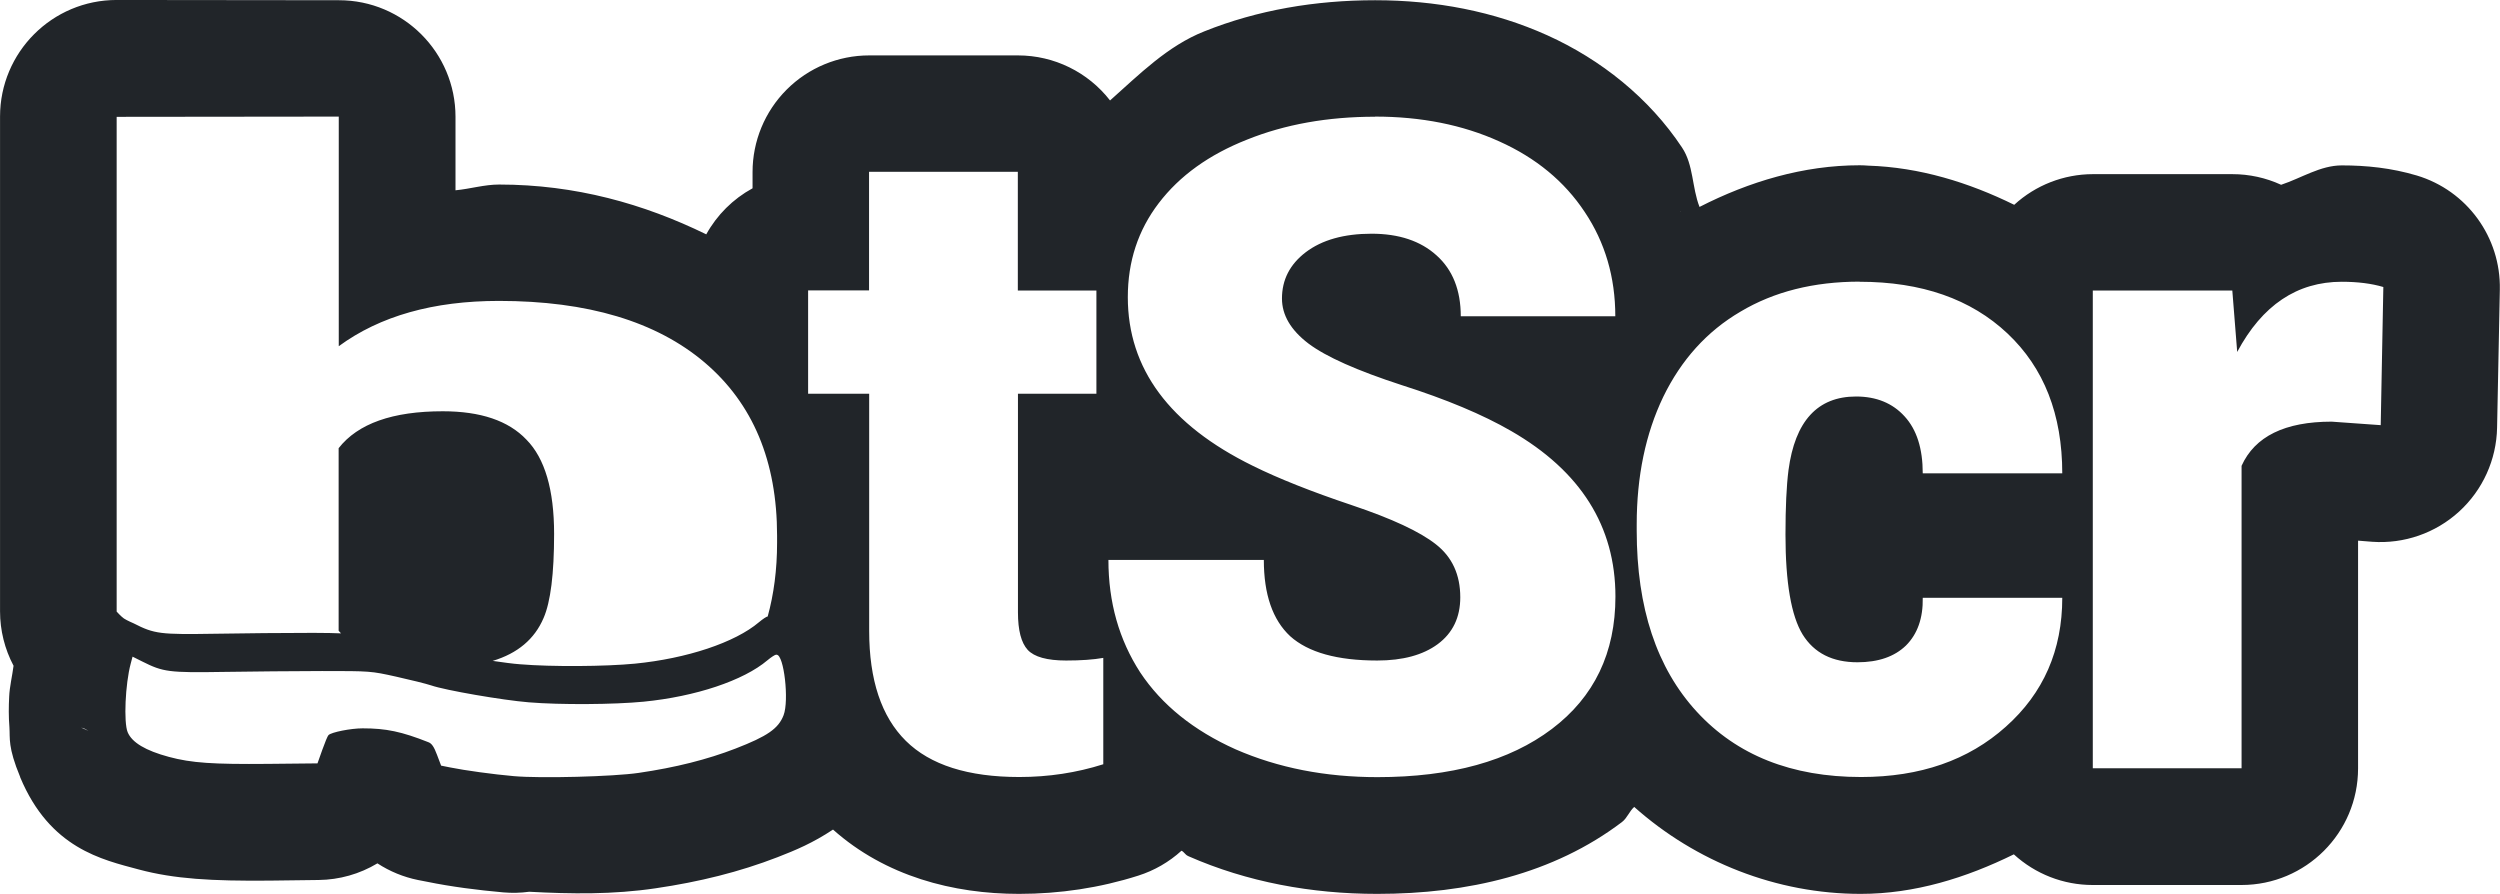
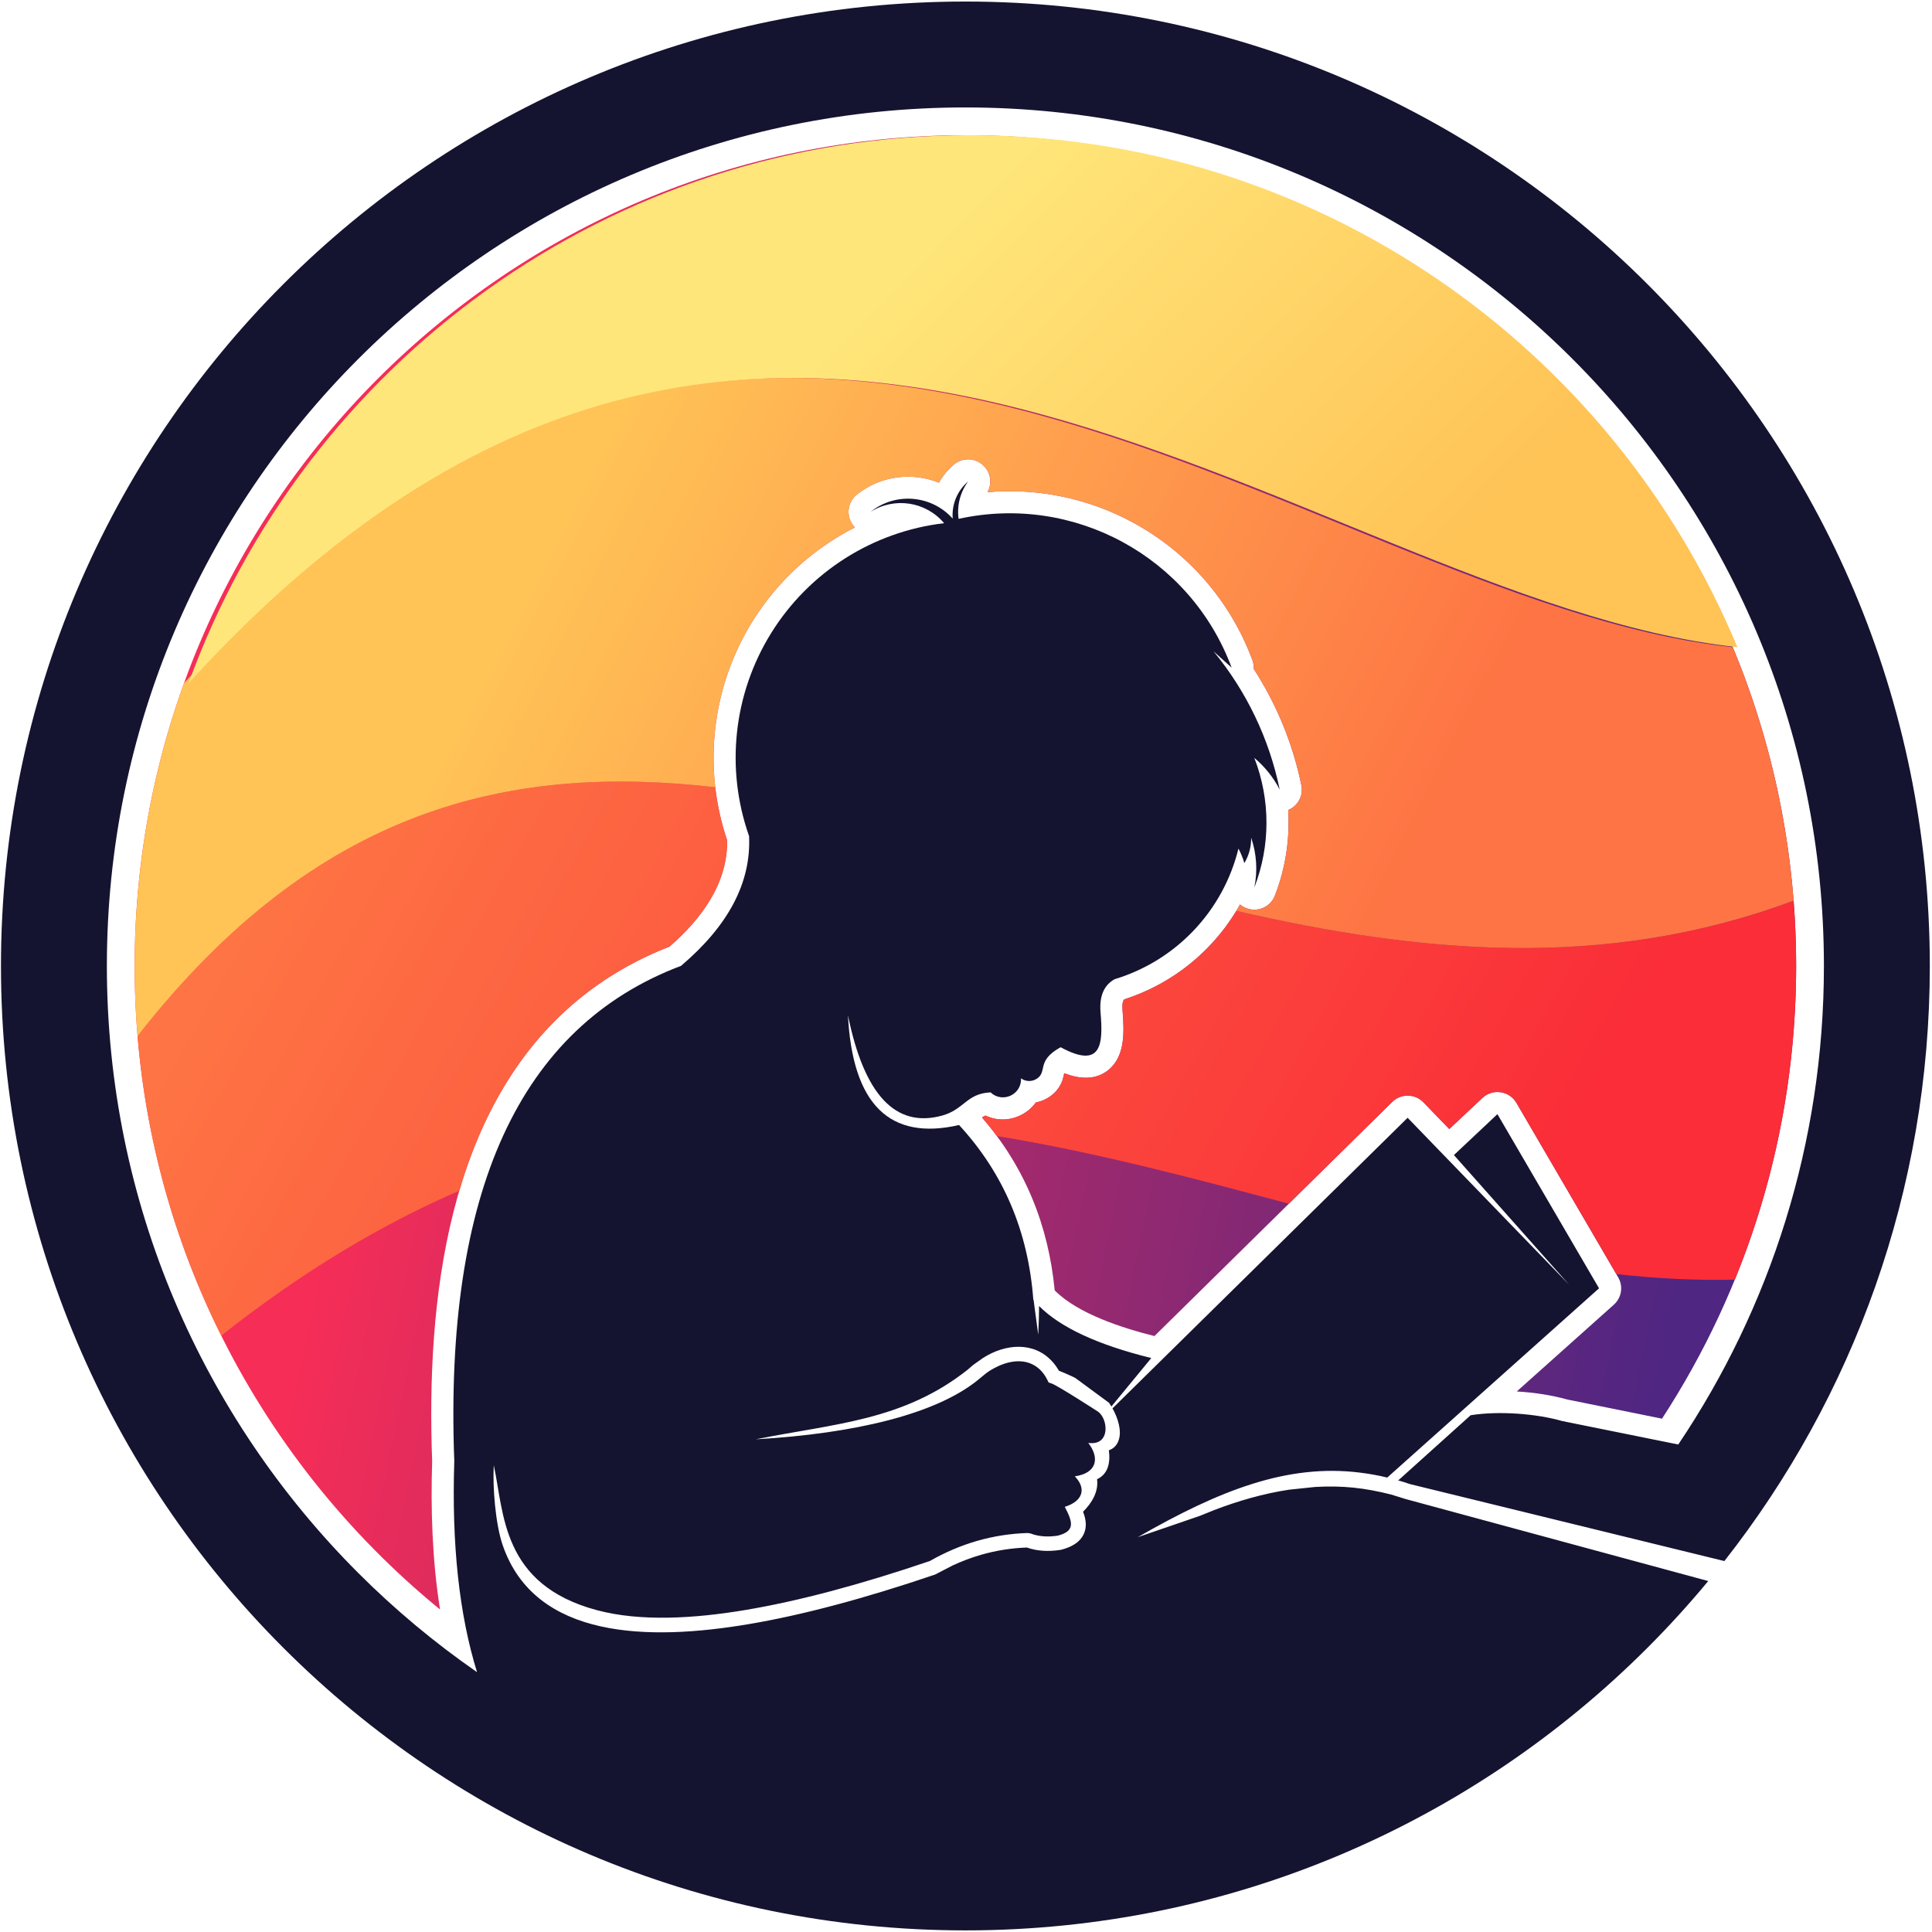
- <svg xmlns="http://www.w3.org/2000/svg" width="75.511" height="27" viewBox="0 0 19.979 7.144" version="1.1" id="svg1323">
-   <defs id="defs1317" />
-   <g id="layer1" transform="translate(0,-289.8562)">
-     <path id="path1235" style="color:#000000;font-style:normal;font-variant:normal;font-weight:900;font-stretch:normal;font-size:11.283px;line-height:125%;font-family:Roboto;-inkscape-font-specification:'Roboto Heavy';font-variant-ligatures:normal;font-variant-position:normal;font-variant-caps:normal;font-variant-numeric:normal;font-variant-alternates:normal;font-variant-east-asian:normal;font-feature-settings:normal;font-variation-settings:normal;text-indent:0;text-align:start;text-decoration:none;text-decoration-line:none;text-decoration-style:solid;text-decoration-color:#000000;letter-spacing:-0.418px;word-spacing:0px;text-transform:none;writing-mode:lr-tb;direction:ltr;text-orientation:mixed;dominant-baseline:auto;baseline-shift:baseline;text-anchor:start;white-space:normal;shape-padding:0;shape-margin:0;inline-size:0;clip-rule:nonzero;display:inline;overflow:visible;visibility:visible;opacity:1;isolation:auto;mix-blend-mode:normal;color-interpolation:sRGB;color-interpolation-filters:linearRGB;solid-color:#000000;solid-opacity:1;vector-effect:none;fill:#212529;fill-opacity:1;fill-rule:nonzero;stroke:none;stroke-width:2.91;stroke-linecap:butt;stroke-linejoin:round;stroke-miterlimit:4;stroke-dasharray:none;stroke-dashoffset:0;stroke-opacity:1;color-rendering:auto;image-rendering:auto;shape-rendering:auto;text-rendering:auto;enable-background:accumulate;stop-color:#000000;stop-opacity:1" d="M 0.932,289.856 A 0.932,0.932 0 0 0 0,290.788 v 3.954 a 0.932,0.932 0 0 0 0.108,0.435 c -0.01,0.079 -0.032,0.169 -0.035,0.247 -0.004,0.08 -0.005,0.157 0.002,0.245 0.006,0.088 -0.014,0.156 0.086,0.397 a 0.932,0.932 0 0 0 0,0.002 c 0.238,0.569 0.654,0.658 0.948,0.737 0.284,0.076 0.583,0.093 1.043,0.089 l 0.394,-0.005 a 0.932,0.932 0 0 0 0.47,-0.133 0.932,0.932 0 0 0 0.324,0.133 l 0.072,0.014 c 0.195,0.04 0.407,0.067 0.61,0.085 a 0.932,0.932 0 0 0 0.207,-0.005 c 0.335,0.018 0.67,0.023 1.012,-0.028 0.348,-0.051 0.67,-0.131 0.972,-0.248 0.147,-0.057 0.283,-0.114 0.444,-0.221 0.419,0.373 0.96,0.514 1.487,0.514 0.324,0 0.646,-0.048 0.953,-0.146 a 0.932,0.932 0 0 0 0.345,-0.199 c 0.02,0.009 0.03,0.032 0.05,0.041 a 0.932,0.932 0 0 0 0.008,0.004 c 0.467,0.205 0.98,0.3 1.506,0.3 0.725,0 1.41,-0.16 1.956,-0.574 0.042,-0.032 0.059,-0.086 0.098,-0.121 0.493,0.439 1.138,0.695 1.81,0.695 0.431,0 0.842,-0.128 1.224,-0.316 a 0.932,0.932 0 0 0 0.629,0.245 h 1.19 a 0.932,0.932 0 0 0 0.932,-0.932 v -1.82 l 0.113,0.009 a 0.932,0.932 0 0 0 0.998,-0.912 l 0.022,-1.104 a 0.932,0.932 0 0 0 -0.663,-0.911 c -0.205,-0.061 -0.404,-0.081 -0.6,-0.081 -0.171,0 -0.322,0.101 -0.485,0.155 a 0.932,0.932 0 0 0 -0.389,-0.085 h -1.116 a 0.932,0.932 0 0 0 -0.628,0.245 c -0.364,-0.179 -0.756,-0.3 -1.167,-0.313 a 0.932,0.932 0 0 0 -0.068,-0.003 c -0.449,0 -0.883,0.13 -1.28,0.333 -0.061,-0.156 -0.047,-0.336 -0.14,-0.475 -0.262,-0.395 -0.647,-0.703 -1.077,-0.897 -0.426,-0.192 -0.894,-0.28 -1.375,-0.28 -0.477,0 -0.94,0.078 -1.366,0.249 -0.293,0.116 -0.518,0.343 -0.753,0.552 a 0.932,0.932 0 0 0 -0.735,-0.36 h -1.19 a 0.932,0.932 0 0 0 -0.932,0.933 v 0.129 a 0.932,0.932 0 0 0 -0.37,0.368 c -0.499,-0.244 -1.047,-0.398 -1.655,-0.398 -0.12,0 -0.231,0.035 -0.349,0.046 v -0.587 a 0.932,0.932 0 0 0 -0.932,-0.932 z m 1.775,0.932 v 1.835 c 0.33,-0.242 0.757,-0.362 1.28,-0.362 0.709,0 1.257,0.164 1.644,0.492 0.386,0.328 0.579,0.789 0.579,1.384 v 0.058 c 0,0.214 -0.026,0.41 -0.075,0.588 -0.009,0 -0.04,0.021 -0.07,0.046 -0.191,0.162 -0.575,0.29 -0.991,0.331 -0.237,0.023 -0.664,0.026 -0.917,0.005 -0.058,-0.004 -0.136,-0.015 -0.22,-0.027 0.199,-0.06 0.335,-0.174 0.407,-0.343 0.056,-0.129 0.084,-0.353 0.084,-0.672 0,-0.353 -0.074,-0.604 -0.221,-0.753 -0.144,-0.152 -0.367,-0.227 -0.669,-0.227 -0.4,0 -0.678,0.098 -0.832,0.295 v 1.459 c 0.006,0.007 0.013,0.014 0.019,0.021 -0.063,-0.002 -0.104,-0.004 -0.221,-0.004 -0.214,0 -0.568,0.003 -0.786,0.007 -0.438,0.007 -0.484,0.002 -0.65,-0.083 0,0 -0.054,-0.023 -0.078,-0.039 -0.022,-0.015 -0.058,-0.055 -0.058,-0.055 v -3.954 z m 8.282,0 c 0.369,0 0.7,0.066 0.992,0.198 0.294,0.132 0.522,0.32 0.684,0.565 0.162,0.242 0.244,0.52 0.244,0.833 h -1.235 c 0,-0.209 -0.065,-0.372 -0.194,-0.487 -0.127,-0.115 -0.3,-0.173 -0.519,-0.173 -0.221,0 -0.397,0.05 -0.526,0.148 -0.127,0.097 -0.19,0.22 -0.19,0.37 0,0.132 0.07,0.252 0.212,0.36 0.141,0.106 0.389,0.216 0.745,0.332 0.355,0.113 0.647,0.235 0.875,0.367 0.555,0.32 0.833,0.761 0.833,1.323 0,0.449 -0.169,0.802 -0.508,1.058 -0.339,0.256 -0.804,0.385 -1.394,0.385 -0.416,0 -0.794,-0.074 -1.133,-0.222 C 9.538,295.694 9.284,295.489 9.112,295.23 8.943,294.969 8.858,294.67 8.858,294.331 h 1.242 c 0,0.275 0.07,0.479 0.211,0.61 0.144,0.129 0.375,0.194 0.695,0.194 0.205,0 0.366,-0.044 0.484,-0.131 0.12,-0.089 0.18,-0.214 0.18,-0.374 0,-0.181 -0.065,-0.322 -0.194,-0.423 -0.127,-0.101 -0.352,-0.206 -0.674,-0.314 -0.322,-0.108 -0.586,-0.213 -0.79,-0.314 -0.666,-0.327 -0.999,-0.776 -0.999,-1.348 0,-0.285 0.082,-0.535 0.247,-0.751 0.167,-0.219 0.402,-0.388 0.706,-0.508 0.303,-0.122 0.645,-0.183 1.023,-0.183 z m -4.044,0.441 h 1.189 v 0.949 h 0.628 v 0.825 H 8.135 v 1.747 c 0,0.144 0.026,0.243 0.078,0.3 0.052,0.056 0.154,0.085 0.307,0.085 0.118,0 0.217,-0.007 0.297,-0.021 v 0.85 c -0.214,0.068 -0.438,0.102 -0.671,0.102 -0.409,0 -0.712,-0.096 -0.907,-0.289 -0.195,-0.193 -0.293,-0.486 -0.293,-0.879 v -1.895 H 6.458 v -0.826 h 0.487 z m 6.49,0.315 c -0.002,0 -0.002,0.003 -0.003,0.004 0,0 -0.002,0 -0.003,0 z m 1.426,0.564 c 0.496,0 0.89,0.138 1.182,0.413 0.292,0.275 0.438,0.648 0.438,1.118 h -1.115 c 0,-0.198 -0.048,-0.349 -0.145,-0.455 -0.096,-0.106 -0.226,-0.159 -0.388,-0.159 -0.308,0 -0.488,0.197 -0.54,0.589 -0.016,0.125 -0.024,0.296 -0.024,0.515 0,0.383 0.046,0.649 0.137,0.798 0.092,0.148 0.238,0.222 0.438,0.222 0.167,0 0.296,-0.045 0.388,-0.134 0.092,-0.092 0.137,-0.219 0.134,-0.381 h 1.115 c 0,0.419 -0.15,0.762 -0.451,1.03 -0.299,0.268 -0.685,0.402 -1.157,0.402 -0.555,0 -0.993,-0.174 -1.313,-0.522 -0.32,-0.348 -0.48,-0.83 -0.48,-1.447 v -0.049 c 0,-0.386 0.071,-0.726 0.212,-1.02 0.144,-0.296 0.349,-0.524 0.617,-0.681 0.268,-0.16 0.586,-0.24 0.953,-0.24 z m 3.854,0 c 0.127,0 0.238,0.014 0.332,0.042 l -0.021,1.104 -0.392,-0.028 c -0.374,0 -0.614,0.118 -0.72,0.353 v 2.417 h -1.189 v -3.818 h 1.115 l 0.039,0.491 c 0.2,-0.374 0.479,-0.561 0.836,-0.561 z m -12.508,2.981 c 0.058,0 0.1,0.366 0.055,0.483 -0.041,0.107 -0.129,0.168 -0.385,0.267 -0.225,0.087 -0.478,0.151 -0.773,0.194 -0.204,0.03 -0.782,0.045 -0.998,0.026 v 0 c -0.162,-0.014 -0.393,-0.046 -0.506,-0.069 l -0.075,-0.015 -0.033,-0.087 c -0.024,-0.064 -0.042,-0.09 -0.068,-0.1 -0.215,-0.085 -0.338,-0.111 -0.526,-0.111 -0.096,0 -0.25,0.031 -0.273,0.054 -0.007,0.006 -0.029,0.06 -0.05,0.119 l -0.038,0.107 -0.395,0.004 c -0.441,0.004 -0.611,-0.007 -0.793,-0.056 -0.186,-0.05 -0.295,-0.115 -0.329,-0.197 -0.033,-0.079 -0.019,-0.386 0.024,-0.547 l 0.015,-0.057 0.078,0.039 c 0.167,0.084 0.212,0.09 0.65,0.083 0.218,-0.003 0.572,-0.007 0.786,-0.007 0.388,0 0.39,0 0.593,0.045 0.112,0.025 0.238,0.056 0.28,0.07 0.113,0.039 0.57,0.118 0.779,0.135 0.253,0.021 0.681,0.018 0.918,-0.005 0.416,-0.041 0.799,-0.169 0.99,-0.331 0.03,-0.025 0.061,-0.045 0.07,-0.045 z m -5.559,0.582 c 0.004,0.002 0.017,0.004 0.022,0.006 0.002,0 0.036,0.02 0.036,0.02 z" />
+ <svg xmlns="http://www.w3.org/2000/svg" version="1.2" baseProfile="tiny-ps" viewBox="0 0 840 841" width="36" height="36">
+   <defs>
+     <linearGradient id="grd1" gradientUnits="userSpaceOnUse" x1="679.55" y1="803.163" x2="106.687" y2="685.308">
+       <stop offset="0" stop-color="#4f2682" />
+       <stop offset="1" stop-color="#f62d57" />
+     </linearGradient>
+     <linearGradient id="grd2" gradientUnits="userSpaceOnUse" x1="506.077" y1="809.869" x2="27.198" y2="542.34">
+       <stop offset="0" stop-color="#fa2d38" />
+       <stop offset="1" stop-color="#fe7444" />
+     </linearGradient>
+     <linearGradient id="grd3" gradientUnits="userSpaceOnUse" x1="483.223" y1="627.368" x2="131.858" y2="446.801">
+       <stop offset="0" stop-color="#fe7444" />
+       <stop offset="1" stop-color="#ffc356" />
+     </linearGradient>
+     <linearGradient id="grd4" gradientUnits="userSpaceOnUse" x1="511.121" y1="-3.254" x2="694.3" y2="176.283">
+       <stop offset="0" stop-color="#ffe67a" />
+       <stop offset="1" stop-color="#ffc356" />
+     </linearGradient>
+   </defs>
+   <style>tspan { white-space:pre }.shp0 { fill: url(#grd1) } .shp1 { fill: #141431 } .shp2 { fill: url(#grd2) } .shp3 { fill: url(#grd3) } .shp4 { fill: url(#grd4) } </style>
+   <g id="Layer 1">
+     <path id="&lt;Path&gt;" class="shp0" d="M419.73 58.86C619.45 58.86 781.36 220.77 781.36 420.49C781.36 493.18 759.89 560.86 722.97 617.55L681.75 609.21C675.18 607.36 667.48 606.16 659.75 605.7L701.97 567.97C705.41 564.89 706.19 559.93 703.86 555.94C689.1 530.69 674.38 505.41 659.64 480.14C658.11 477.52 655.71 475.9 652.71 475.46C649.71 475.03 646.95 475.9 644.74 477.98L630.38 491.48C626.64 487.61 622.9 483.75 619.16 479.88C617.3 477.96 615.02 476.98 612.36 476.95C609.69 476.91 607.39 477.84 605.49 479.71L502.03 581.59C488.17 578.11 468.79 571.94 458.63 561.73C458.62 561.72 458.62 561.72 458.61 561.71C455.89 533.31 445.6 507.96 426.96 486.44C427.5 486.07 428 485.8 428.51 485.59C436.3 489.41 445.63 486.57 450.41 479.9C452.07 479.59 453.7 479.01 455.22 478.14C458.25 476.43 460.51 473.97 461.81 470.73C462.27 469.57 462.47 468.28 462.76 467.18C469.23 469.65 476.35 470.44 482.12 465.65C489.48 459.55 488.87 448.56 488.16 439.97C488.05 438.7 487.84 436.15 488.91 435.01C510.59 428.05 528.47 413.14 539.29 393.72C540.28 394.55 541.46 395.2 542.78 395.59C547.59 397.01 552.66 394.53 554.47 389.85C559.11 377.9 561.03 365.19 560.24 352.61C564.51 350.85 566.93 346.35 565.98 341.78C562.27 323.73 555.22 306.57 545.26 291.18C545.33 289.88 545.13 288.55 544.65 287.26C535.15 261.72 516.85 240.61 492.92 227.57C473.36 216.91 451.29 212.34 429.35 214.23C431.47 210.41 430.78 205.61 427.5 202.55C423.92 199.2 418.46 199.06 414.72 202.23C412.06 204.47 409.87 207.15 408.22 210.1C396.58 205.42 382.82 206.99 372.47 215.29C368.48 218.49 367.68 224.23 370.65 228.39C370.96 228.82 371.29 229.21 371.64 229.57C353.57 238.74 338.09 252.74 327.11 270.35C309.34 298.87 305.28 333.94 316 365.73C316.34 384.62 304.69 400.08 290.95 412.04C276.54 417.66 263.13 425.32 251.17 435.18C193.91 482.37 185.03 566.85 187.62 636.04C186.96 656.63 187.6 678.88 191.05 700.62C109.92 634.31 58.11 533.45 58.11 420.49C58.11 220.77 220.01 58.86 419.73 58.86Z" />
+     <path id="&lt;Path&gt;" class="shp1" d="M419.73 0.67C535.66 0.67 640.61 47.66 716.59 123.64C792.56 199.61 839.55 304.56 839.55 420.49C839.55 518.24 806.14 608.18 750.12 679.53L613.35 646.05C611.56 645.44 609.76 644.87 607.96 644.36L608.32 644.27L639.67 616.05C651.99 614.09 668.35 615.37 679.48 618.57L730.05 628.79C770.09 569.28 793.45 497.61 793.45 420.49C793.45 317.29 751.62 223.86 683.99 156.23C616.36 88.6 522.93 46.77 419.73 46.77C316.53 46.77 223.1 88.6 155.48 156.23C87.85 223.86 46.02 317.29 46.02 420.49C46.02 523.69 87.85 617.12 155.48 684.75C171.35 700.62 188.65 715.07 207.16 727.9C199.37 702.8 196.07 672.17 197.25 636.02C192.8 518.83 225.7 446.96 295.96 420.43C316.65 402.88 326.52 384.06 325.57 363.96C315.19 334.51 318.76 301.94 335.27 275.44C351.79 248.94 379.46 231.39 410.47 227.74C402.54 218.33 388.88 216.22 378.48 222.8C389.29 214.14 404.98 215.44 414.22 225.76C413.71 219.6 416.21 213.57 420.93 209.57C417.47 214.25 415.98 220.1 416.78 225.86C467 214.8 517.7 242.42 535.63 290.62C532.12 287.46 529.49 285.09 527.74 283.51C542.11 300.93 552 321.6 556.56 343.72C553.83 338.43 550.07 333.73 545.5 329.9C552.56 348.06 552.56 368.21 545.5 386.37C547 379.14 546.52 371.64 544.12 364.65C544.2 368.55 543.17 372.38 541.16 375.72C540.53 373.52 539.67 371.4 538.6 369.39C531.94 396.54 511.45 418.15 484.7 426.25C480.02 428.83 477.97 433.68 478.57 440.78C479.68 454.08 479.31 465.69 461.2 455.86C450.18 461.9 455.85 466.73 450.48 469.78C448.41 470.95 445.84 470.8 443.93 469.39C444.34 476.46 435.83 480.4 430.7 475.51C420.18 475.99 419.3 482.96 409.55 485.63C389.32 491.16 375.67 476.6 368.61 441.94C370.63 480.75 386.75 496.68 416.98 489.72C436.3 510.66 447.08 536 449.3 565.74L449.43 565.9L451.44 580.99C451.69 576.37 451.78 572 451.81 568.51C461.11 577.87 477.39 585.42 500.66 591.16L483.3 612.25C482.96 611.69 482.62 611.15 482.26 610.64L467.49 599.77C467.48 599.76 463.45 597.82 460.43 596.67C459.59 595.18 458.63 593.84 457.54 592.66C449.52 583.83 437.08 584.92 427.38 591.14L423.23 594.09L423.23 594.1L422.62 594.59L422.62 594.59L420.79 596.18C392.66 618.5 362.64 619.68 328.52 626.53C371.94 624.01 406.7 615.49 424.87 600.96C428.08 598.45 428.84 597.26 433.36 595.01C440.22 591.6 447.81 591.32 452.88 596.9C454.35 598.52 455.01 599.85 455.98 601.81L457.23 602.22C459.86 603.09 477.12 614.26 477.46 614.48C481.89 617.56 483.05 629.47 473.22 628.1C478.2 634.51 477.15 641.24 467.37 642.65C472.66 648.16 470.69 653.54 463 655.93C466.35 662.35 467.8 666.48 459.92 668.48C455.43 669.15 451.5 668.83 448.12 667.53L446.91 667.32C439.36 667.55 432 668.69 424.83 670.75C417.78 672.79 410.92 675.71 404.27 679.51C373.85 689.84 347.17 696.93 324.24 700.79C301.91 704.56 278.33 706 259.3 700.9C217.64 689.74 218.97 658.43 214.44 637.82C213.89 647.29 215.18 663.36 218.26 672.43C232.3 713.77 282.25 714.26 325.28 707.01C348.62 703.08 375.71 695.88 406.55 685.4L414.1 681.49C418.17 679.59 422.34 678.02 426.56 676.8C433.02 674.94 439.67 673.88 446.5 673.64C450.82 675.16 455.69 675.51 461.1 674.67L461.38 674.62C466.46 673.34 469.76 671.05 471.27 667.76C472.54 664.99 472.43 661.76 470.95 658.07C474.96 654.05 477.74 649.24 477.05 643.9C481.87 641.66 482.91 636.69 482.19 631.31C484.38 630.53 485.76 629.02 486.48 626.86C487.85 622.76 486.17 617.35 483.77 613.06L612.24 486.57C643.48 518.86 666.91 543.07 682.52 559.22L632.39 502.8L651.33 484.99C670.99 518.68 685.73 543.95 695.56 560.8L603.36 643.19C599.56 642.23 595.4 641.52 591.5 641.03C559.85 637.09 530.29 648.74 494.77 669.13L512.32 663.11L521.91 659.81L528.02 657.34C538.48 653.33 549.57 650.12 560.66 648.46L571.92 647.28C583.78 646.58 593.63 647.66 605.12 650.59L611.39 652.54L743.1 688.23C734.71 698.35 725.87 708.06 716.59 717.34C640.61 793.31 535.66 840.3 419.73 840.3C303.81 840.3 198.85 793.31 122.88 717.34C46.91 641.37 -0.08 536.41 -0.08 420.49C-0.08 304.56 46.91 199.61 122.88 123.64C198.85 47.66 303.81 0.67 419.73 0.67Z" />
+     <path id="&lt;Compound Path&gt;" class="shp2" d="M251.17 435.18C263.13 425.32 276.54 417.66 290.95 412.04C304.69 400.08 316.34 384.62 316 365.73C313.46 358.19 311.75 350.46 310.85 342.69C221.88 332.49 137.57 351.04 59.38 451C63.26 497.53 75.97 541.56 95.8 581.41C131.22 553.41 165.72 532.91 199.43 518.32C208.9 486.16 224.97 456.77 251.17 435.18ZM780.26 392.07C697.59 422.96 616.45 414.62 537.66 396.52C526.72 414.57 509.53 428.39 488.91 435.01C485.92 436.9 493.1 456.54 482.12 465.65C476.35 470.44 469.23 469.65 462.76 467.18C462.47 468.28 462.27 469.57 461.81 470.73C458.59 478.74 450.49 479.85 450.41 479.9C445.63 486.57 436.3 489.41 428.51 485.59C428 485.8 427.5 486.07 426.96 486.44C429.24 489.08 431.4 491.77 433.43 494.52C476.73 501.59 518.99 512.9 560.54 523.98L605.49 479.71C609.32 475.94 615.42 476.01 619.16 479.88C622.9 483.75 626.64 487.61 630.38 491.48L644.74 477.98C649.27 473.72 656.51 474.77 659.64 480.14C674.12 504.96 688.58 529.8 703.09 554.61C720.33 556.53 737.52 557.45 754.68 557.03C771.88 514.9 781.36 468.8 781.36 420.49C781.36 410.92 780.99 401.45 780.26 392.07Z" />
+     <path id="&lt;Path&gt;" class="shp3" d="M560.24 352.61C561.03 365.19 559.11 377.9 554.47 389.85C552.05 396.1 544.26 397.92 539.29 393.72C538.76 394.66 538.22 395.6 537.66 396.52C616.45 414.62 697.59 422.96 780.26 392.07C777.24 353.24 768.09 316.14 753.77 281.71C561.95 261.03 332.94 19.13 79.58 297.43C65.69 335.84 58.11 377.28 58.11 420.49C58.11 430.76 58.54 440.94 59.38 451C137.57 351.04 221.88 332.49 310.85 342.69C307.97 317.67 313.55 292.11 327.11 270.35C338.09 252.74 353.57 238.74 371.64 229.57C367.68 225.54 368.02 218.85 372.47 215.29C382.82 206.99 396.58 205.42 408.22 210.1C409.87 207.15 412.06 204.47 414.72 202.23C422.87 195.33 434.47 205.02 429.35 214.23C479.68 209.89 526.97 239.71 544.65 287.26C545.13 288.55 545.33 289.88 545.26 291.18C555.22 306.57 562.27 323.73 565.98 341.78C566.93 346.35 564.51 350.85 560.24 352.61Z" />
+     <path id="&lt;Path&gt;" class="shp4" d="M81.58 297.43C334.94 19.13 563.95 261.03 755.77 281.71C701.35 150.87 572.29 58.86 421.73 58.86C265.22 58.86 131.93 158.29 81.58 297.43Z" />
  </g>
</svg>
